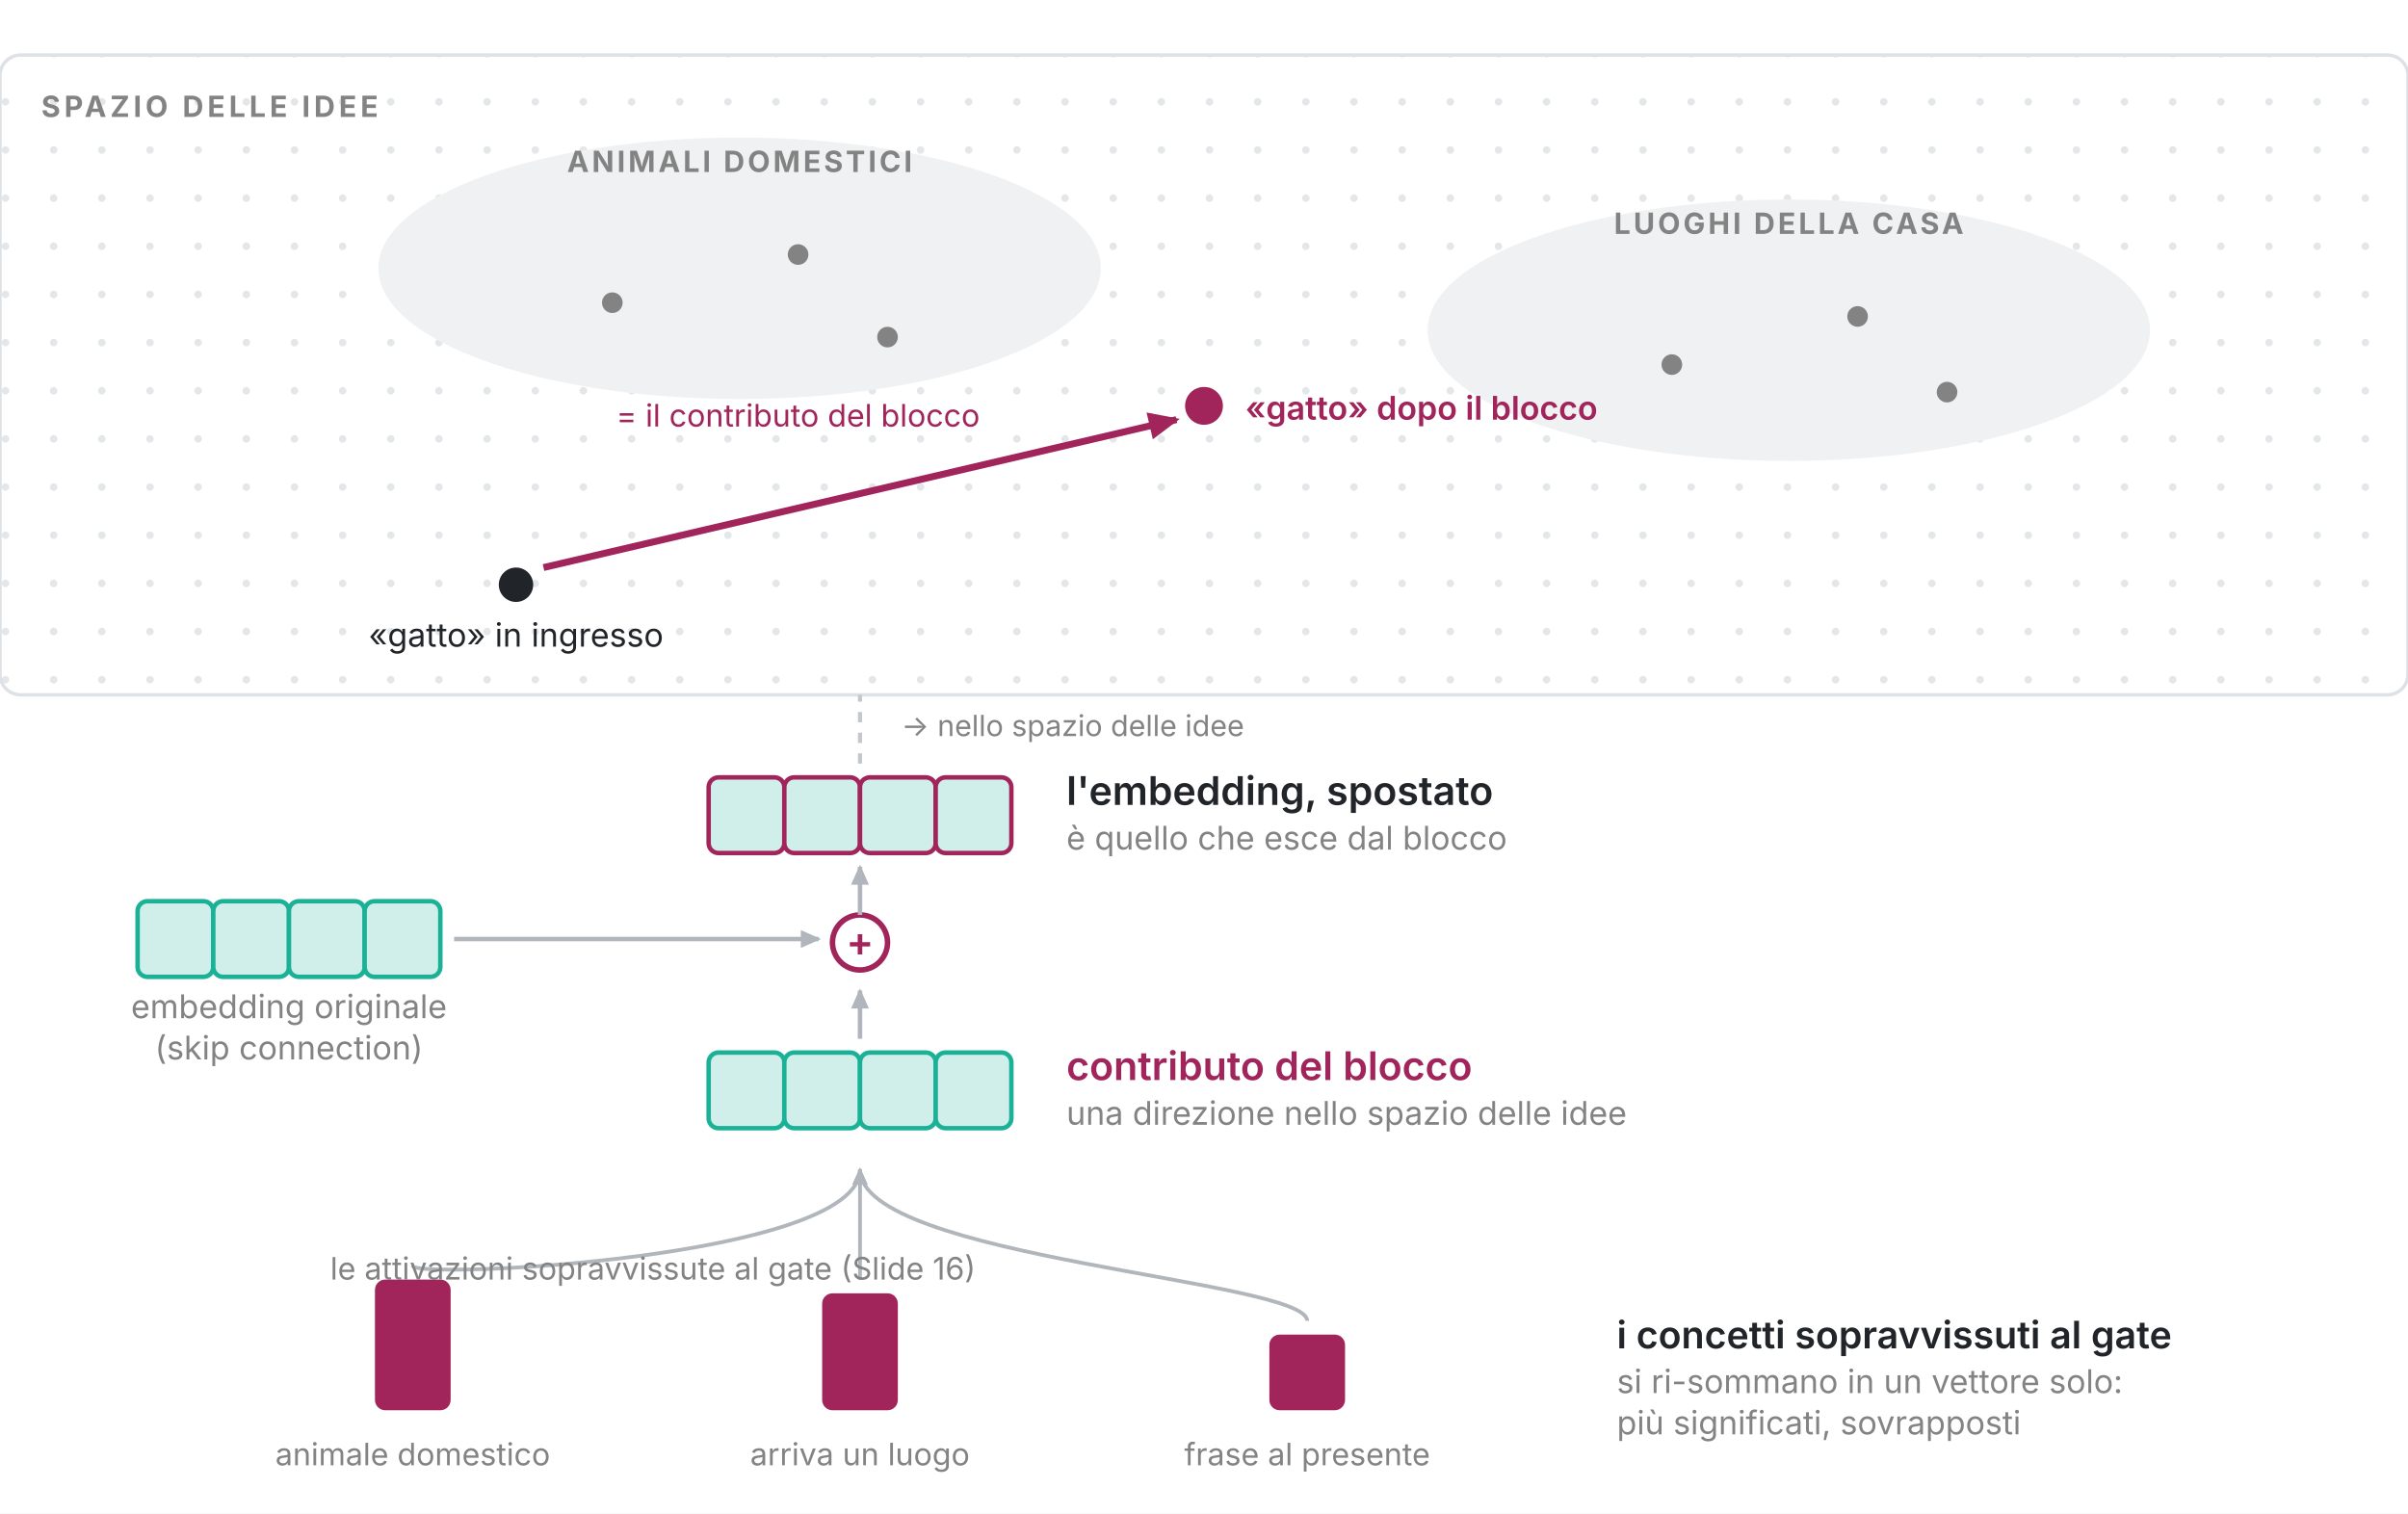
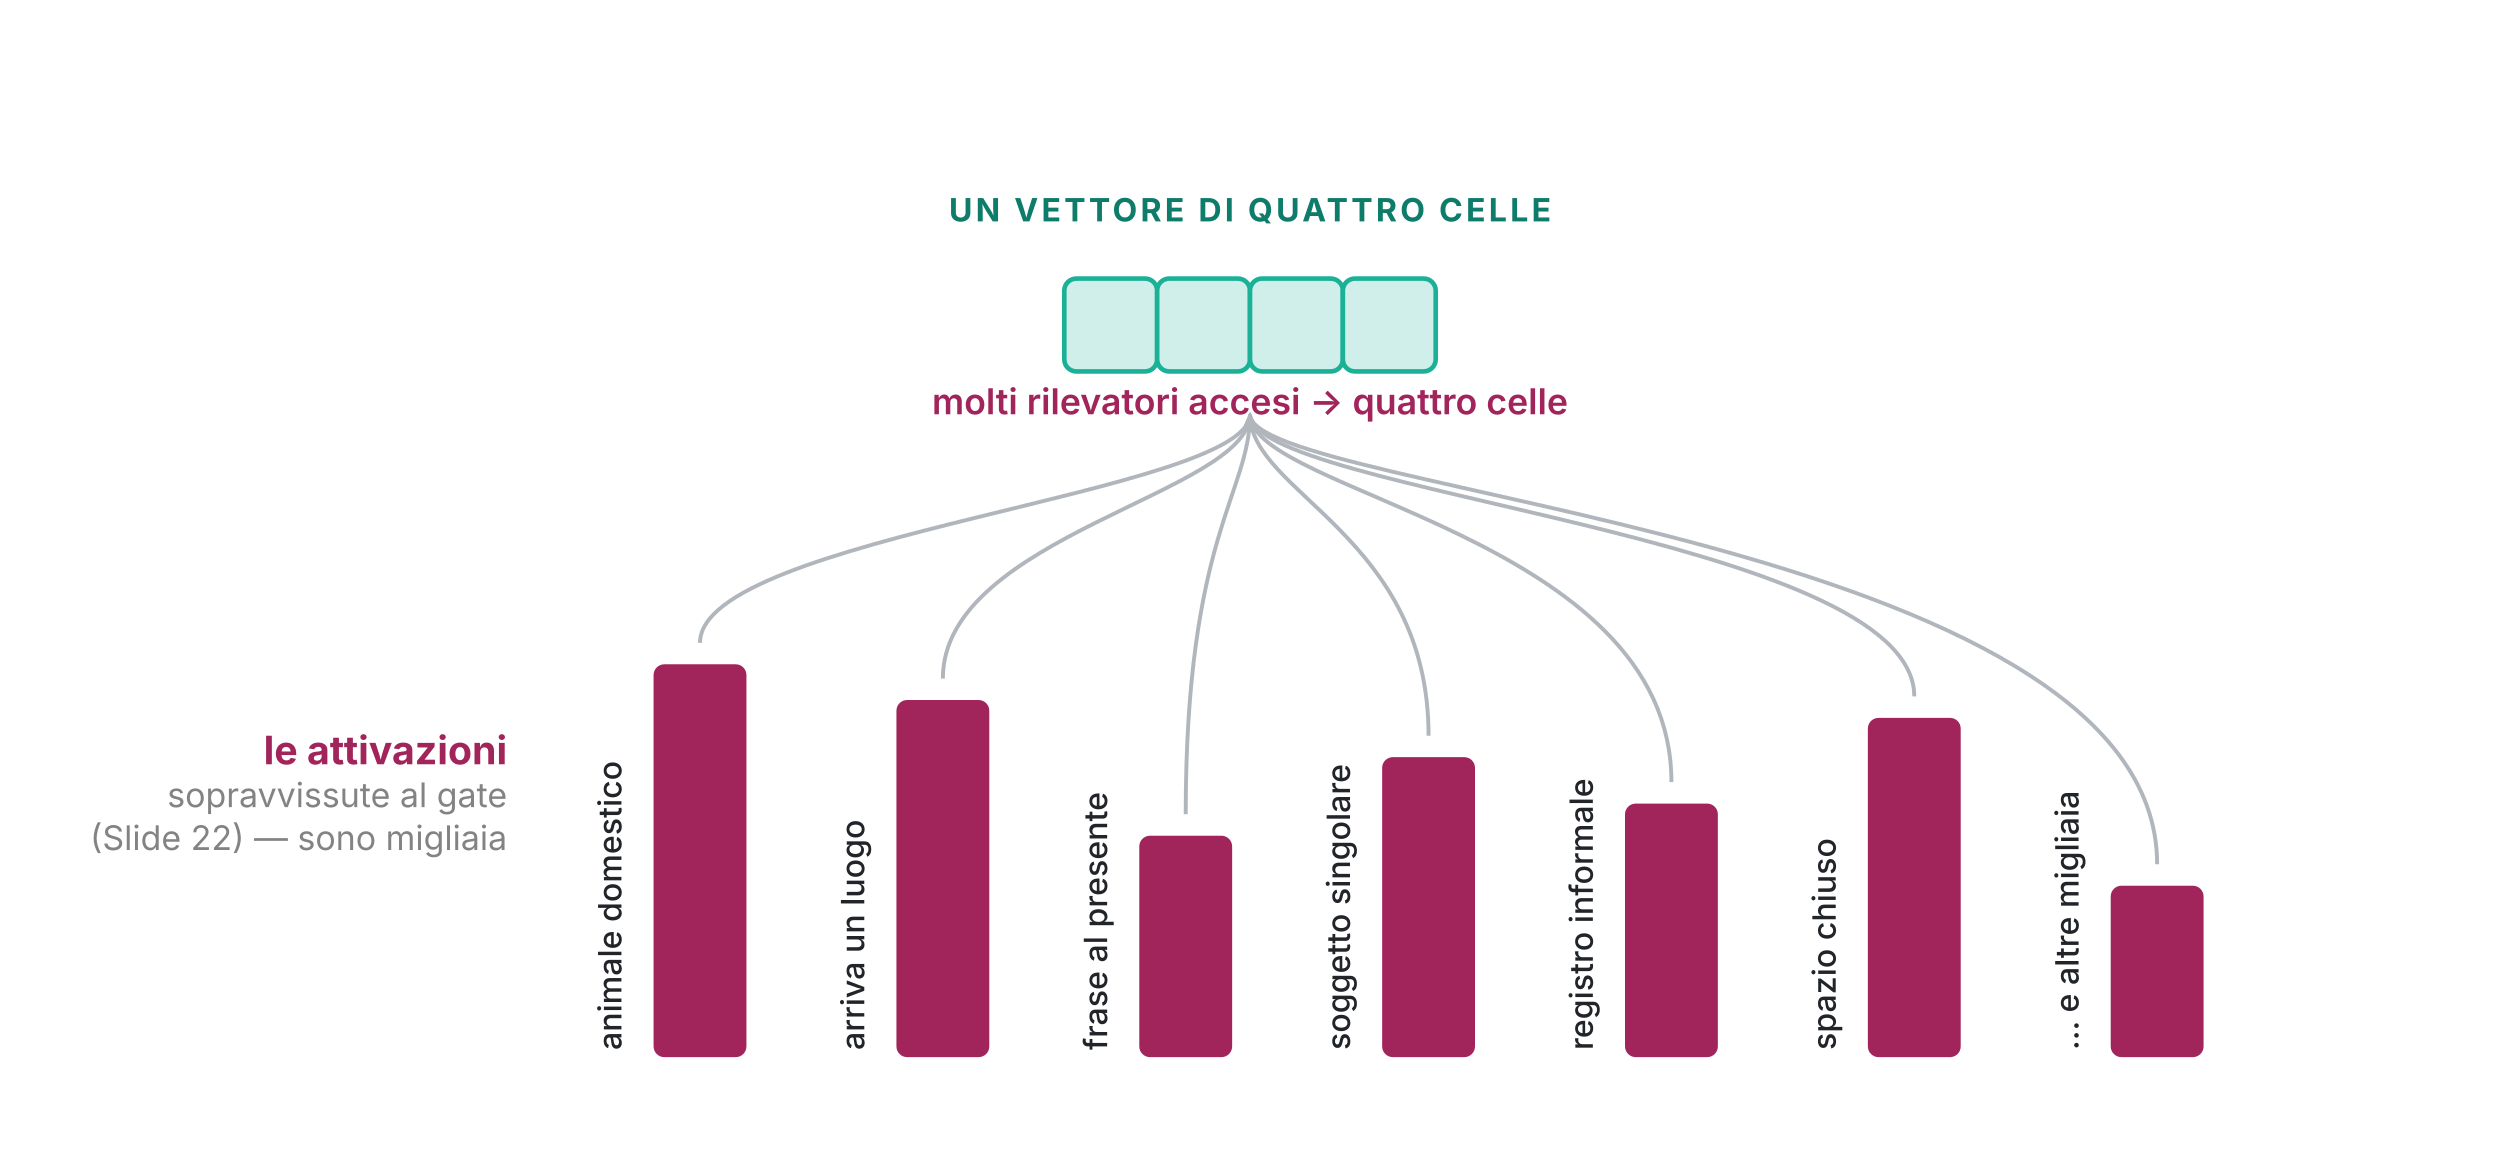
- <svg xmlns="http://www.w3.org/2000/svg" viewBox="0 0 700 440" width="700" height="440" role="img" aria-label="Dal basso: i concetti sopravvissuti si sommano nel contributo del blocco, che sommato all'embedding lo sposta nello spazio delle idee">
+ <svg xmlns="http://www.w3.org/2000/svg" viewBox="0 0 700 322" width="700" height="322" role="img" aria-label="Dal basso: i molti rilevatori accesi convergono e si ri-sommano in un unico vettore di quattro celle">
  <defs>
    <marker id="a" viewBox="0 0 10 10" refX="8" refY="5" markerWidth="5" markerHeight="5" orient="auto-start-reverse">
      <path d="M 0 1 L 9 5 L 0 9 z" fill="#b0b6bc" />
    </marker>
    <marker id="ab" viewBox="0 0 10 10" refX="8" refY="5" markerWidth="5" markerHeight="5" orient="auto-start-reverse">
      <path d="M 0 1 L 9 5 L 0 9 z" fill="#a1245a" />
    </marker>
    <marker id="at" viewBox="0 0 10 10" refX="8" refY="5" markerWidth="5" markerHeight="5" orient="auto-start-reverse">
      <path d="M 0 1 L 9 5 L 0 9 z" fill="#1ab197" />
    </marker>
    <pattern id="dots" width="14" height="14" patternUnits="userSpaceOnUse">
      <circle cx="1.6" cy="1.6" r="1.1" fill="#e4e7ea" />
    </pattern>
  </defs>
-   <rect width="700" height="440" fill="#ffffff" />
-   <rect x="0" y="16" width="700" height="186" rx="6" fill="url(#dots)" stroke="#dee2e6" stroke-width="1.0" />
-   <text x="12" y="34" font-family="Poppins, system-ui, -apple-system, 'Segoe UI', sans-serif" font-size="8.5" fill="#838383" text-anchor="start" font-weight="700" letter-spacing="0.13em">SPAZIO DELLE IDEE</text>
-   <ellipse cx="215" cy="78" rx="105" ry="38" fill="#f0f1f2" />
-   <text x="215" y="50" font-family="Poppins, system-ui, -apple-system, 'Segoe UI', sans-serif" font-size="8.5" fill="#838383" text-anchor="middle" font-weight="700" letter-spacing="0.1em">ANIMALI DOMESTICI</text>
-   <ellipse cx="520" cy="96" rx="105" ry="38" fill="#f0f1f2" />
-   <text x="520" y="68" font-family="Poppins, system-ui, -apple-system, 'Segoe UI', sans-serif" font-size="8.5" fill="#838383" text-anchor="middle" font-weight="700" letter-spacing="0.1em">LUOGHI DELLA CASA</text>
-   <circle cx="178" cy="88" r="3" fill="#838383" />
-   <circle cx="232" cy="74" r="3" fill="#838383" />
-   <circle cx="258" cy="98" r="3" fill="#838383" />
-   <circle cx="486" cy="106" r="3" fill="#838383" />
-   <circle cx="540" cy="92" r="3" fill="#838383" />
-   <circle cx="566" cy="114" r="3" fill="#838383" />
-   <circle cx="150" cy="170" r="5" fill="#212529" />
-   <text x="150" y="188" font-family="Poppins, system-ui, -apple-system, 'Segoe UI', sans-serif" font-size="9.5" fill="#212529" text-anchor="middle" font-weight="400">«gatto» in ingresso</text>
-   <path d="M 158 165 L 342 122" fill="none" stroke="#a1245a" stroke-width="2" marker-end="url(#ab)" />
-   <circle cx="350" cy="118" r="5.5" fill="#a1245a" />
-   <text x="362" y="122" font-family="Poppins, system-ui, -apple-system, 'Segoe UI', sans-serif" font-size="9.5" fill="#a1245a" text-anchor="start" font-weight="600">«gatto» dopo il blocco</text>
-   <text x="232" y="124" font-family="Poppins, system-ui, -apple-system, 'Segoe UI', sans-serif" font-size="9" fill="#a1245a" text-anchor="middle" font-weight="400">= il contributo del blocco</text>
-   <line x1="250" y1="222" x2="250" y2="202" stroke="#c3c8cd" stroke-width="1.2" stroke-dasharray="3 3" />
-   <text x="262" y="214" font-family="Poppins, system-ui, -apple-system, 'Segoe UI', sans-serif" font-size="8.5" fill="#838383" text-anchor="start" font-weight="400">→ nello spazio delle idee</text>
-   <rect x="206.0" y="226" width="22" height="22" rx="2.86" fill="#d1efea" stroke="#a1245a" stroke-width="1.3" />
-   <rect x="228.0" y="226" width="22" height="22" rx="2.86" fill="#d1efea" stroke="#a1245a" stroke-width="1.3" />
-   <rect x="250.0" y="226" width="22" height="22" rx="2.86" fill="#d1efea" stroke="#a1245a" stroke-width="1.3" />
-   <rect x="272.0" y="226" width="22" height="22" rx="2.86" fill="#d1efea" stroke="#a1245a" stroke-width="1.3" />
-   <text x="310" y="234" font-family="Poppins, system-ui, -apple-system, 'Segoe UI', sans-serif" font-size="11.5" fill="#212529" text-anchor="start" font-weight="600">l'embedding, spostato</text>
-   <text x="310" y="247" font-family="Poppins, system-ui, -apple-system, 'Segoe UI', sans-serif" font-size="9.5" fill="#838383" text-anchor="start" font-weight="400">è quello che esce dal blocco</text>
-   <circle cx="250" cy="274" r="8" fill="#ffffff" stroke="#a1245a" stroke-width="1.6" />
-   <text x="250" y="278.0" font-family="Poppins, system-ui, -apple-system, 'Segoe UI', sans-serif" font-size="12" fill="#a1245a" text-anchor="middle" font-weight="600">+</text>
-   <path d="M 250 266 L 250 252" fill="none" stroke="#b0b6bc" stroke-width="1.3" marker-end="url(#a)" />
-   <rect x="40.0" y="262" width="22" height="22" rx="2.86" fill="#d1efea" stroke="#1ab197" stroke-width="1.3" />
-   <rect x="62.0" y="262" width="22" height="22" rx="2.86" fill="#d1efea" stroke="#1ab197" stroke-width="1.3" />
-   <rect x="84.0" y="262" width="22" height="22" rx="2.86" fill="#d1efea" stroke="#1ab197" stroke-width="1.3" />
-   <rect x="106.0" y="262" width="22" height="22" rx="2.86" fill="#d1efea" stroke="#1ab197" stroke-width="1.3" />
-   <text x="84" y="296" font-family="Poppins, system-ui, -apple-system, 'Segoe UI', sans-serif" font-size="9.5" fill="#838383" text-anchor="middle" font-weight="400">embedding originale</text>
-   <text x="84" y="308" font-family="Poppins, system-ui, -apple-system, 'Segoe UI', sans-serif" font-size="9.5" fill="#838383" text-anchor="middle" font-weight="400">(skip connection)</text>
-   <path d="M 132 273 L 238 273" fill="none" stroke="#b0b6bc" stroke-width="1.3" marker-end="url(#a)" />
-   <rect x="206.0" y="306" width="22" height="22" rx="2.86" fill="#d1efea" stroke="#1ab197" stroke-width="1.3" />
-   <rect x="228.0" y="306" width="22" height="22" rx="2.86" fill="#d1efea" stroke="#1ab197" stroke-width="1.3" />
-   <rect x="250.0" y="306" width="22" height="22" rx="2.86" fill="#d1efea" stroke="#1ab197" stroke-width="1.3" />
-   <rect x="272.0" y="306" width="22" height="22" rx="2.86" fill="#d1efea" stroke="#1ab197" stroke-width="1.3" />
-   <text x="310" y="314" font-family="Poppins, system-ui, -apple-system, 'Segoe UI', sans-serif" font-size="11.5" fill="#a1245a" text-anchor="start" font-weight="600">contributo del blocco</text>
-   <text x="310" y="327" font-family="Poppins, system-ui, -apple-system, 'Segoe UI', sans-serif" font-size="9.5" fill="#838383" text-anchor="start" font-weight="400">una direzione nello spazio delle idee</text>
-   <path d="M 250 302 L 250 288" fill="none" stroke="#b0b6bc" stroke-width="1.3" marker-end="url(#a)" />
-   <rect x="109" y="372" width="22" height="38" rx="3" fill="#a1245a" stroke="none" stroke-width="1.0" />
-   <text x="120" y="426" font-family="Poppins, system-ui, -apple-system, 'Segoe UI', sans-serif" font-size="9" fill="#838383" text-anchor="middle" font-weight="400">animale domestico</text>
-   <path d="M 120 368 C 120 372 250 366 250 340" fill="none" stroke="#b0b6bc" stroke-width="1.1" marker-end="url(#a)" />
-   <rect x="239" y="376" width="22" height="34" rx="3" fill="#a1245a" stroke="none" stroke-width="1.0" />
-   <text x="250" y="426" font-family="Poppins, system-ui, -apple-system, 'Segoe UI', sans-serif" font-size="9" fill="#838383" text-anchor="middle" font-weight="400">arriva un luogo</text>
-   <path d="M 250 372 C 250 372 250 366 250 340" fill="none" stroke="#b0b6bc" stroke-width="1.1" marker-end="url(#a)" />
-   <rect x="369" y="388" width="22" height="22" rx="3" fill="#a1245a" stroke="none" stroke-width="1.0" />
-   <text x="380" y="426" font-family="Poppins, system-ui, -apple-system, 'Segoe UI', sans-serif" font-size="9" fill="#838383" text-anchor="middle" font-weight="400">frase al presente</text>
-   <path d="M 380 384 C 380 372 250 366 250 340" fill="none" stroke="#b0b6bc" stroke-width="1.1" marker-end="url(#a)" />
-   <text x="96" y="372" font-family="Poppins, system-ui, -apple-system, 'Segoe UI', sans-serif" font-size="9" fill="#838383" text-anchor="start" font-weight="400">le attivazioni sopravvissute al gate (Slide 16)</text>
-   <text x="470" y="392" font-family="Poppins, system-ui, -apple-system, 'Segoe UI', sans-serif" font-size="11" fill="#212529" text-anchor="start" font-weight="600">i concetti sopravvissuti al gate</text>
-   <text x="470" y="405" font-family="Poppins, system-ui, -apple-system, 'Segoe UI', sans-serif" font-size="9.5" fill="#838383" text-anchor="start" font-weight="400">si ri-sommano in un vettore solo:</text>
-   <text x="470" y="417" font-family="Poppins, system-ui, -apple-system, 'Segoe UI', sans-serif" font-size="9.5" fill="#838383" text-anchor="start" font-weight="400">più significati, sovrapposti</text>
+   <rect width="700" height="322" fill="#ffffff" />
+   <text x="142" y="214" font-family="Poppins, system-ui, -apple-system, 'Segoe UI', sans-serif" font-size="11" fill="#a1245a" text-anchor="end" font-weight="700">le attivazioni</text>
+   <text x="142" y="226" font-family="Poppins, system-ui, -apple-system, 'Segoe UI', sans-serif" font-size="9.5" fill="#838383" text-anchor="end" font-weight="400">sopravvissute al gate</text>
+   <text x="142" y="238" font-family="Poppins, system-ui, -apple-system, 'Segoe UI', sans-serif" font-size="9.5" fill="#838383" text-anchor="end" font-weight="400">(Slide 22) — sono migliaia</text>
+   <rect x="183" y="186" width="26" height="110" rx="3" fill="#a1245a" stroke="none" stroke-width="1.0" />
+   <g transform="rotate(-90 174 294)">
+     <text x="174" y="294" font-family="Poppins, system-ui, -apple-system, 'Segoe UI', sans-serif" font-size="9" fill="#212529" text-anchor="start" font-weight="500">animale domestico</text>
+   </g>
+   <path d="M 196 180 C 196 150 350 138 350 116" fill="none" stroke="#b0b6bc" stroke-width="1.1" marker-end="url(#a)" />
+   <rect x="251" y="196" width="26" height="100" rx="3" fill="#a1245a" stroke="none" stroke-width="1.0" />
+   <g transform="rotate(-90 242 294)">
+     <text x="242" y="294" font-family="Poppins, system-ui, -apple-system, 'Segoe UI', sans-serif" font-size="9" fill="#212529" text-anchor="start" font-weight="500">arriva un luogo</text>
+   </g>
+   <path d="M 264 190 C 264 150 350 138 350 116" fill="none" stroke="#b0b6bc" stroke-width="1.1" marker-end="url(#a)" />
+   <rect x="319" y="234" width="26" height="62" rx="3" fill="#a1245a" stroke="none" stroke-width="1.0" />
+   <g transform="rotate(-90 310 294)">
+     <text x="310" y="294" font-family="Poppins, system-ui, -apple-system, 'Segoe UI', sans-serif" font-size="9" fill="#212529" text-anchor="start" font-weight="500">frase al presente</text>
+   </g>
+   <path d="M 332 228 C 332 150 350 138 350 116" fill="none" stroke="#b0b6bc" stroke-width="1.1" marker-end="url(#a)" />
+   <rect x="387" y="212" width="26" height="84" rx="3" fill="#a1245a" stroke="none" stroke-width="1.0" />
+   <g transform="rotate(-90 378 294)">
+     <text x="378" y="294" font-family="Poppins, system-ui, -apple-system, 'Segoe UI', sans-serif" font-size="9" fill="#212529" text-anchor="start" font-weight="500">soggetto singolare</text>
+   </g>
+   <path d="M 400 206 C 400 150 350 138 350 116" fill="none" stroke="#b0b6bc" stroke-width="1.1" marker-end="url(#a)" />
+   <rect x="455" y="225" width="26" height="71" rx="3" fill="#a1245a" stroke="none" stroke-width="1.0" />
+   <g transform="rotate(-90 446 294)">
+     <text x="446" y="294" font-family="Poppins, system-ui, -apple-system, 'Segoe UI', sans-serif" font-size="9" fill="#212529" text-anchor="start" font-weight="500">registro informale</text>
+   </g>
+   <path d="M 468 219 C 468 150 350 138 350 116" fill="none" stroke="#b0b6bc" stroke-width="1.1" marker-end="url(#a)" />
+   <rect x="523" y="201" width="26" height="95" rx="3" fill="#a1245a" stroke="none" stroke-width="1.0" />
+   <g transform="rotate(-90 514 294)">
+     <text x="514" y="294" font-family="Poppins, system-ui, -apple-system, 'Segoe UI', sans-serif" font-size="9" fill="#212529" text-anchor="start" font-weight="500">spazio chiuso</text>
+   </g>
+   <path d="M 536 195 C 536 150 350 138 350 116" fill="none" stroke="#b0b6bc" stroke-width="1.1" marker-end="url(#a)" />
+   <rect x="591" y="248" width="26" height="48" rx="3" fill="#a1245a" stroke="none" stroke-width="1.0" />
+   <g transform="rotate(-90 582 294)">
+     <text x="582" y="294" font-family="Poppins, system-ui, -apple-system, 'Segoe UI', sans-serif" font-size="9" fill="#212529" text-anchor="start" font-weight="500">… e altre migliaia</text>
+   </g>
+   <path d="M 604 242 C 604 150 350 138 350 116" fill="none" stroke="#b0b6bc" stroke-width="1.1" marker-end="url(#a)" />
+   <rect x="298.0" y="78" width="26" height="26" rx="3.38" fill="#d1efea" stroke="#1ab197" stroke-width="1.3" />
+   <rect x="324.0" y="78" width="26" height="26" rx="3.38" fill="#d1efea" stroke="#1ab197" stroke-width="1.3" />
+   <rect x="350.0" y="78" width="26" height="26" rx="3.38" fill="#d1efea" stroke="#1ab197" stroke-width="1.3" />
+   <rect x="376.0" y="78" width="26" height="26" rx="3.38" fill="#d1efea" stroke="#1ab197" stroke-width="1.3" />
+   <text x="350" y="62" font-family="Poppins, system-ui, -apple-system, 'Segoe UI', sans-serif" font-size="9" fill="#0e7c6a" text-anchor="middle" font-weight="700" letter-spacing="0.1em">UN VETTORE DI QUATTRO CELLE</text>
+   <text x="350" y="116" font-family="Poppins, system-ui, -apple-system, 'Segoe UI', sans-serif" font-size="10" fill="#a1245a" text-anchor="middle" font-weight="600">molti rilevatori accesi → quattro celle</text>
</svg>
